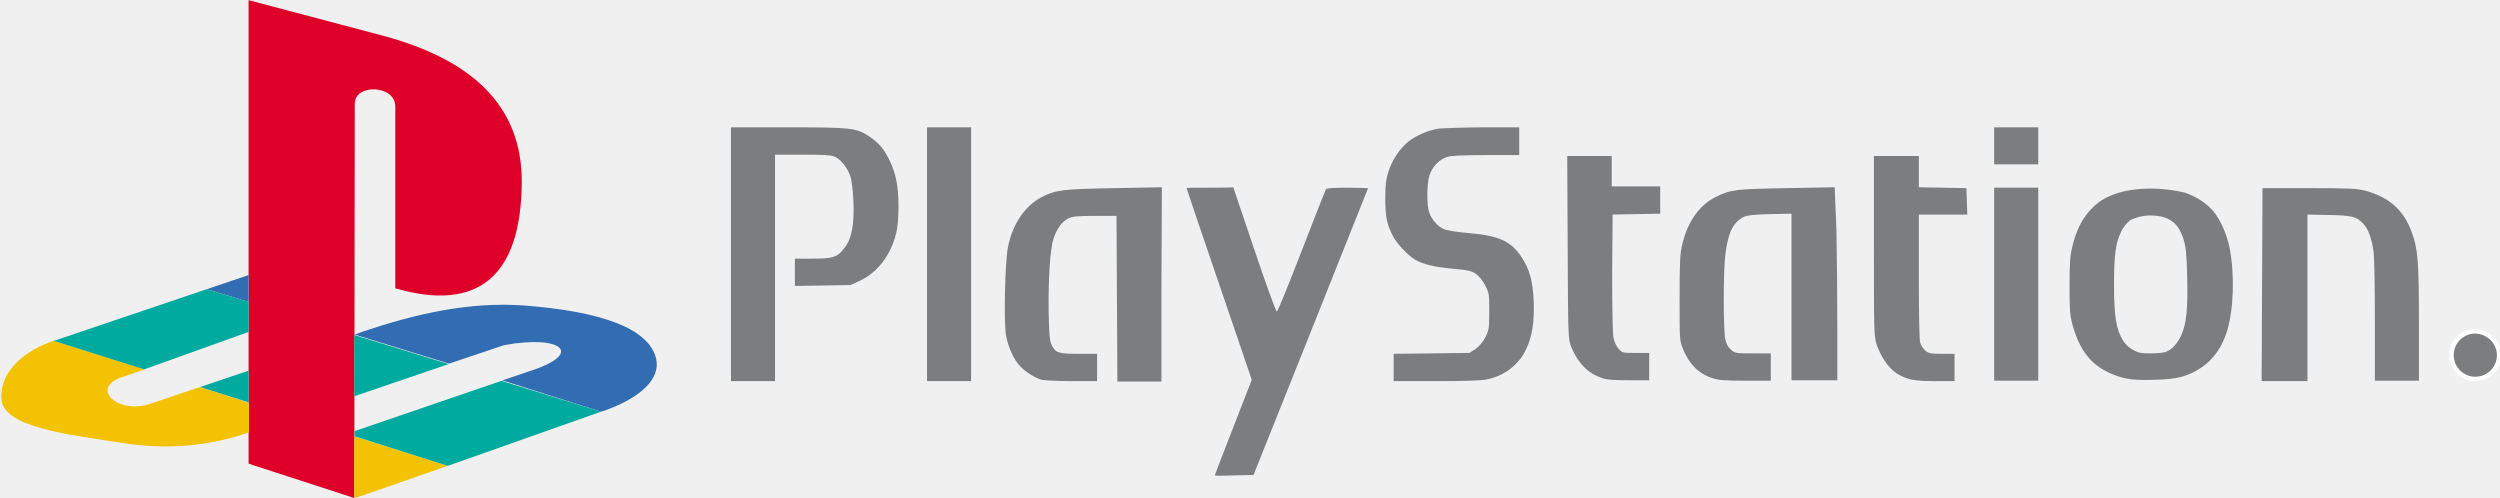
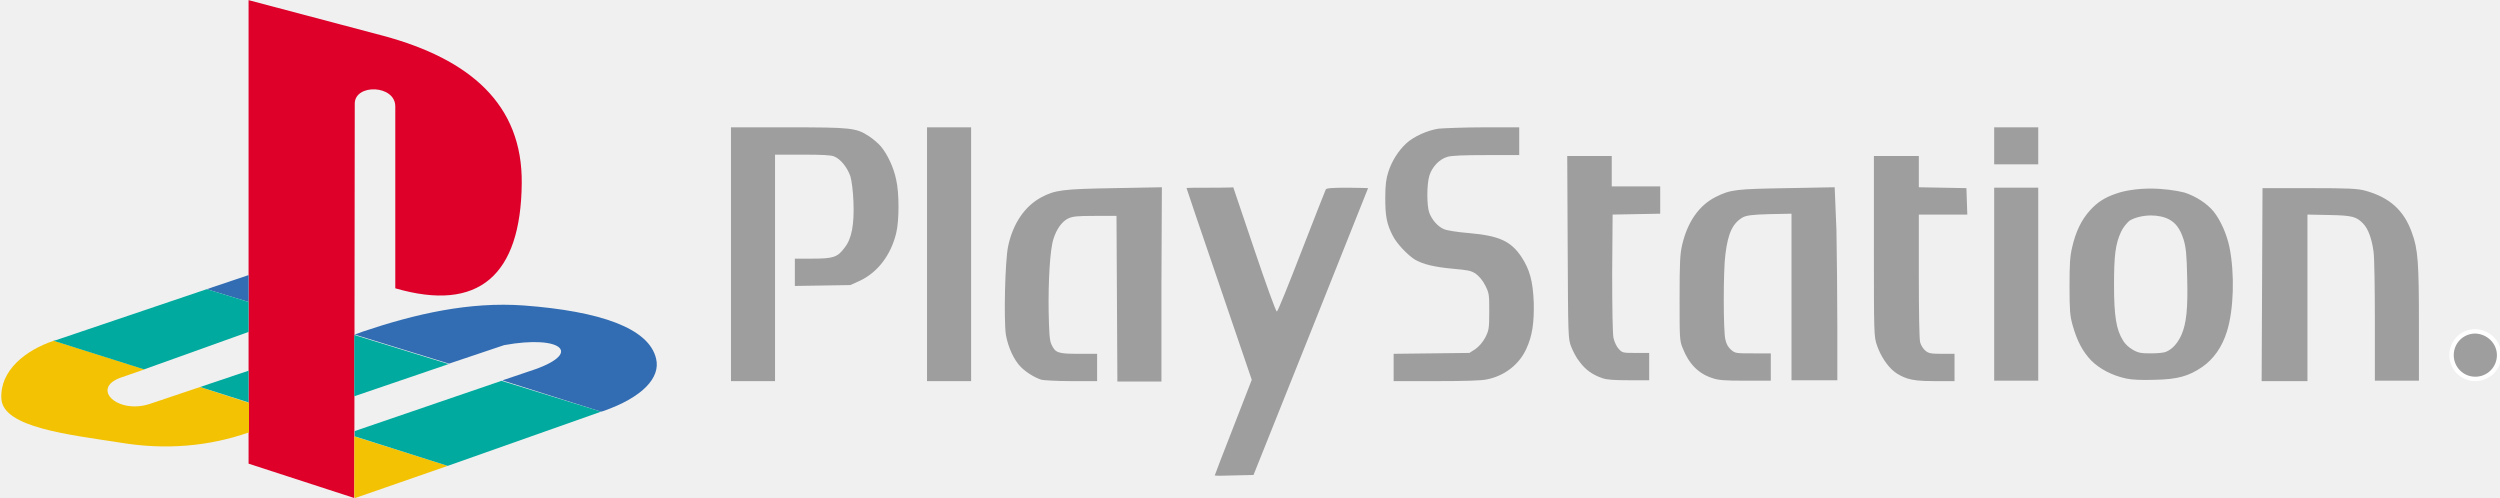
<svg xmlns="http://www.w3.org/2000/svg" version="1.1" id="svg2" x="0px" y="0px" viewBox="0 0 567.4 113" enable-background="new 0 0 567.4 113" xml:space="preserve">
  <g>
-     <path id="path2998" fill="#7b7d7f" d="M165.9,28.9v28.8v28.8h5h5V60.8V35.1h6.2c4.5,0,6.5,0.1,7.2,0.4c1.5,0.6,3,2.5,3.7,4.5   c0.3,1,0.6,3.3,0.7,5.8c0.2,5.2-0.4,8.4-2,10.4c-1.6,2.2-2.6,2.5-7.3,2.5h-4v3.1v3.1l6.3-0.1l6.3-0.1l2.2-1c4-1.9,7-5.8,8.2-10.8   c0.7-2.8,0.7-9.1,0-12.1c-0.6-2.9-2-5.8-3.5-7.6c-0.6-0.7-1.9-1.8-2.7-2.3c-2.9-1.9-4.1-2-18.4-2C178.8,28.9,165.9,28.9,165.9,28.9   z M210.4,28.9v28.8v28.8h5h5V57.7V28.9h-5H210.4z M336.8,28.9c-4.5,0-9.2,0.2-10.3,0.3c-2.6,0.4-5.7,1.8-7.4,3.4   c-1.7,1.6-3.2,3.9-4,6.4c-0.5,1.5-0.7,3-0.7,5.9c0,4.1,0.3,5.9,1.7,8.6c0.9,1.8,3.4,4.4,5,5.4c1.9,1.1,4.4,1.7,8.7,2.1   c3.3,0.3,4,0.4,5.1,1.1c0.8,0.6,1.6,1.5,2.2,2.7c0.9,1.8,0.9,2.1,0.9,6c0,3.8-0.1,4.2-0.9,5.8c-0.6,1.1-1.4,2-2.2,2.6l-1.4,0.9   l-8.6,0.1l-8.6,0.1v3.1v3.1h9.7c5.9,0,10.4-0.1,11.5-0.4c4-0.8,7.3-3.4,8.9-6.9c1.4-3,1.8-6,1.7-10.6c-0.2-4.8-0.9-7.4-2.8-10.3   c-2.4-3.6-5.1-4.8-11.9-5.4c-2.5-0.2-5.1-0.6-5.7-0.9c-1.4-0.6-2.7-2.1-3.3-3.7c-0.6-1.6-0.6-6.4,0-8.4c0.6-2,2.3-3.8,4.1-4.3   c0.9-0.3,3.9-0.4,8.8-0.4h7.5V32v-3.1L336.8,28.9L336.8,28.9z M452.6,28.9v4.2v4.2h5h5v-4.2v-4.2h-5   C457.6,28.9,452.6,28.9,452.6,28.9z M355.7,35.4l0.1,20.7c0.1,20.4,0.1,20.8,0.8,22.6c0.4,1,1.2,2.6,1.9,3.4c1.3,1.8,3,3,5.1,3.7   c1,0.4,2.8,0.5,6.1,0.5l4.6,0v-3.1v-3.1h-3c-2.9,0-3.1,0-3.9-0.9c-0.5-0.5-1-1.6-1.2-2.5c-0.2-1-0.3-6.4-0.3-14.8l0.1-13.2l5.4-0.1   l5.4-0.1v-3.1v-3.1h-5.5h-5.5V39v-3.6h-5H355.7L355.7,35.4z M425.3,35.4v20.5c0,19.8,0,20.5,0.7,22.5c0.8,2.3,2.3,4.7,4,6   c0.6,0.5,1.9,1.2,2.9,1.5c1.3,0.4,2.7,0.6,6.2,0.6l4.5,0v-3.1v-3.1h-2.9c-2.4,0-3-0.1-3.7-0.7c-0.5-0.4-1-1.2-1.2-1.9   c-0.2-0.7-0.3-6.6-0.3-15.1V48.7h5.5h5.5l-0.1-3l-0.1-3l-5.4-0.1l-5.4-0.1V39v-3.6h-5H425.3L425.3,35.4z M416.4,42.5l-10.8,0.2   c-11.6,0.2-12.8,0.3-16.2,2c-3.8,1.9-6.4,5.7-7.6,10.8c-0.5,2.1-0.6,4-0.6,12.1c0,9.2,0,9.7,0.7,11.4c1.4,3.6,3.6,5.8,6.7,6.8   c1.4,0.5,2.8,0.6,7.5,0.6l5.8,0v-3.1v-3.1h-4c-3.8,0-4.1,0-5-0.8c-0.6-0.5-1.1-1.3-1.3-2.3c-0.5-1.8-0.5-15.9,0-19.4   c0.6-4.9,1.7-7.1,4-8.4c0.8-0.4,2.1-0.6,6-0.7l5-0.1v18.9v18.9h5.2h5.2V74.3c0-6.7-0.1-16.6-0.2-22L416.4,42.5z M263.7,42.5   l-10.8,0.2c-11.7,0.2-13.4,0.4-16.6,2.1c-3.7,2-6.4,5.9-7.5,11.1c-0.7,3.3-1,16.8-0.5,20.1c0.5,2.8,1.8,5.7,3.4,7.3   c1.2,1.2,3.1,2.4,4.7,2.9c0.4,0.1,3.5,0.3,6.7,0.3l5.9,0v-3.1v-3.1h-4.2c-4.7,0-5.3-0.2-6.2-2.2c-0.4-0.9-0.5-2.7-0.6-7.4   c-0.1-6.8,0.3-14.1,1.1-16.5c0.7-2.2,1.9-3.9,3.3-4.6c1.1-0.5,2-0.6,6.1-0.6l4.9,0l0.1,18.8l0.1,18.8h5h5v-22L263.7,42.5   L263.7,42.5z M274.6,42.6c-2.9,0-5.3,0-5.3,0.1c0,0,3.3,9.9,7.4,21.8l7.4,21.7L279.9,97c-2.3,5.9-4.2,10.8-4.2,10.9s2,0.1,4.4,0   l4.4-0.1l13-32.5c7.1-17.9,13-32.5,13-32.6c0,0-2.1-0.1-4.7-0.1c-3.4,0-4.8,0.1-4.9,0.4c-0.1,0.2-2.6,6.5-5.5,14   c-2.9,7.5-5.4,13.7-5.6,13.7c-0.2,0.1-2.5-6.3-5.1-14l-4.8-14.2C279.9,42.6,274.6,42.6,274.6,42.6z M452.6,42.6v21.9v21.9h5h5V64.5   V42.6h-5H452.6z M513.5,42.7l-0.1,21.9h0l-0.1,21.9h5.2h5.2V67.6V48.7l5,0.1c5.3,0.1,6.1,0.4,7.6,1.9c1.2,1.2,2,3.5,2.4,6.4   c0.2,1.5,0.3,8.6,0.3,16v13.3h5h5l0-12.9c0-13.7-0.2-17-1.6-20.7c-1.8-5.1-5.1-8-10.5-9.5c-1.8-0.5-3.7-0.6-12.8-0.6L513.5,42.7   L513.5,42.7z M488.1,42.8c-2.8,0-5.7,0.4-7.7,1.1c-2.7,0.9-4.4,2-6.1,3.9c-1.9,2.1-3.2,4.8-4,8.3c-0.5,2.1-0.6,3.8-0.6,8.9   c0,5.4,0.1,6.7,0.7,8.8c1,3.6,2.3,6,4.2,8c1.9,1.9,4.7,3.4,7.9,4.1c1.4,0.3,3.4,0.4,6.5,0.3c5.2-0.1,7.7-0.8,10.8-2.9   c2.6-1.8,4.5-4.5,5.6-8c1.6-5,1.8-13.2,0.6-19.2c-0.6-2.9-2-6.1-3.6-8.1c-1.5-1.8-3.9-3.4-6.6-4.3   C493.8,43.2,490.9,42.8,488.1,42.8L488.1,42.8z M488.2,48.9c1.5,0,3,0.3,4.1,0.9c1.5,0.8,2.5,2.1,3.3,4.6c0.5,1.7,0.7,3.2,0.8,8.6   c0.2,7.1-0.2,10.5-1.3,13c-0.8,1.8-2,3.2-3.4,3.8c-0.6,0.3-2.2,0.4-3.6,0.4c-2.1,0-2.8-0.1-4-0.8c-0.9-0.5-1.8-1.3-2.3-2.2   c-1.5-2.4-2-5.5-2-12.5c0-6.7,0.3-9.3,1.6-12.1c0.4-0.9,1.3-2,1.9-2.5C484.4,49.4,486.3,48.9,488.2,48.9L488.2,48.9z" />
-     <path id="path3775" fill="#7b7d7f" d="M559.4,83.9h0.8v-2.8h1.8c0.5,0,0.8,0.1,0.9,0.2c0.1,0.1,0.2,0.5,0.3,1l0.1,0.8   c0,0.2,0,0.3,0.1,0.4c0,0.1,0.1,0.2,0.1,0.3h0.8v-0.2c-0.1-0.1-0.1-0.1-0.1-0.2c0-0.1-0.1-0.2-0.1-0.4l-0.1-1c0-0.5-0.1-0.8-0.2-1   c-0.1-0.3-0.3-0.4-0.6-0.5c0.3-0.1,0.6-0.2,0.7-0.5c0.2-0.3,0.3-0.6,0.3-1c0-0.3-0.1-0.6-0.2-0.9c-0.1-0.3-0.4-0.5-0.6-0.6   c-0.2-0.1-0.5-0.2-0.8-0.2c-0.2,0-0.5,0-0.9,0h-2.2L559.4,83.9L559.4,83.9z M560.2,80.4v-2.3h1.6c0.3,0,0.5,0,0.7,0   c0.2,0,0.4,0.1,0.5,0.2c0.1,0.1,0.3,0.2,0.3,0.4c0.1,0.2,0.1,0.3,0.1,0.5c0,0.4-0.1,0.7-0.4,0.9c-0.2,0.2-0.6,0.3-1.2,0.3   L560.2,80.4L560.2,80.4z" />
-     <path id="path3004" fill="#7b7d7f" stroke="#FFFFFF" stroke-miterlimit="10" d="M567.2,80.6c0,3-2.4,5.4-5.4,5.4   c-3,0-5.4-2.4-5.4-5.4s2.4-5.4,5.4-5.4C564.8,75.3,567.2,77.7,567.2,80.6z" />
+     <path id="path2998" fill="#9e9e9e" d="M165.9,28.9v28.8v28.8h5h5V60.8V35.1h6.2c4.5,0,6.5,0.1,7.2,0.4c1.5,0.6,3,2.5,3.7,4.5   c0.3,1,0.6,3.3,0.7,5.8c0.2,5.2-0.4,8.4-2,10.4c-1.6,2.2-2.6,2.5-7.3,2.5h-4v3.1v3.1l6.3-0.1l6.3-0.1l2.2-1c4-1.9,7-5.8,8.2-10.8   c0.7-2.8,0.7-9.1,0-12.1c-0.6-2.9-2-5.8-3.5-7.6c-0.6-0.7-1.9-1.8-2.7-2.3c-2.9-1.9-4.1-2-18.4-2C178.8,28.9,165.9,28.9,165.9,28.9   z M210.4,28.9v28.8v28.8h5h5V57.7V28.9h-5H210.4z M336.8,28.9c-4.5,0-9.2,0.2-10.3,0.3c-2.6,0.4-5.7,1.8-7.4,3.4   c-1.7,1.6-3.2,3.9-4,6.4c-0.5,1.5-0.7,3-0.7,5.9c0,4.1,0.3,5.9,1.7,8.6c0.9,1.8,3.4,4.4,5,5.4c1.9,1.1,4.4,1.7,8.7,2.1   c3.3,0.3,4,0.4,5.1,1.1c0.8,0.6,1.6,1.5,2.2,2.7c0.9,1.8,0.9,2.1,0.9,6c0,3.8-0.1,4.2-0.9,5.8c-0.6,1.1-1.4,2-2.2,2.6l-1.4,0.9   l-8.6,0.1l-8.6,0.1v3.1v3.1h9.7c5.9,0,10.4-0.1,11.5-0.4c4-0.8,7.3-3.4,8.9-6.9c1.4-3,1.8-6,1.7-10.6c-0.2-4.8-0.9-7.4-2.8-10.3   c-2.4-3.6-5.1-4.8-11.9-5.4c-2.5-0.2-5.1-0.6-5.7-0.9c-1.4-0.6-2.7-2.1-3.3-3.7c-0.6-1.6-0.6-6.4,0-8.4c0.6-2,2.3-3.8,4.1-4.3   c0.9-0.3,3.9-0.4,8.8-0.4h7.5V32v-3.1L336.8,28.9L336.8,28.9z M452.6,28.9v4.2v4.2h5h5v-4.2v-4.2h-5   C457.6,28.9,452.6,28.9,452.6,28.9z M355.7,35.4l0.1,20.7c0.1,20.4,0.1,20.8,0.8,22.6c0.4,1,1.2,2.6,1.9,3.4c1.3,1.8,3,3,5.1,3.7   c1,0.4,2.8,0.5,6.1,0.5l4.6,0v-3.1v-3.1h-3c-2.9,0-3.1,0-3.9-0.9c-0.5-0.5-1-1.6-1.2-2.5c-0.2-1-0.3-6.4-0.3-14.8l0.1-13.2l5.4-0.1   l5.4-0.1v-3.1v-3.1h-5.5h-5.5V39v-3.6h-5H355.7L355.7,35.4z M425.3,35.4v20.5c0,19.8,0,20.5,0.7,22.5c0.8,2.3,2.3,4.7,4,6   c0.6,0.5,1.9,1.2,2.9,1.5c1.3,0.4,2.7,0.6,6.2,0.6l4.5,0v-3.1v-3.1h-2.9c-2.4,0-3-0.1-3.7-0.7c-0.5-0.4-1-1.2-1.2-1.9   c-0.2-0.7-0.3-6.6-0.3-15.1V48.7h5.5h5.5l-0.1-3l-0.1-3l-5.4-0.1l-5.4-0.1V39v-3.6h-5H425.3L425.3,35.4z M416.4,42.5l-10.8,0.2   c-11.6,0.2-12.8,0.3-16.2,2c-3.8,1.9-6.4,5.7-7.6,10.8c-0.5,2.1-0.6,4-0.6,12.1c0,9.2,0,9.7,0.7,11.4c1.4,3.6,3.6,5.8,6.7,6.8   c1.4,0.5,2.8,0.6,7.5,0.6l5.8,0v-3.1v-3.1h-4c-3.8,0-4.1,0-5-0.8c-0.6-0.5-1.1-1.3-1.3-2.3c-0.5-1.8-0.5-15.9,0-19.4   c0.6-4.9,1.7-7.1,4-8.4c0.8-0.4,2.1-0.6,6-0.7l5-0.1v18.9v18.9h5.2h5.2V74.3c0-6.7-0.1-16.6-0.2-22L416.4,42.5z M263.7,42.5   l-10.8,0.2c-11.7,0.2-13.4,0.4-16.6,2.1c-3.7,2-6.4,5.9-7.5,11.1c-0.7,3.3-1,16.8-0.5,20.1c0.5,2.8,1.8,5.7,3.4,7.3   c1.2,1.2,3.1,2.4,4.7,2.9c0.4,0.1,3.5,0.3,6.7,0.3l5.9,0v-3.1v-3.1h-4.2c-4.7,0-5.3-0.2-6.2-2.2c-0.4-0.9-0.5-2.7-0.6-7.4   c-0.1-6.8,0.3-14.1,1.1-16.5c0.7-2.2,1.9-3.9,3.3-4.6c1.1-0.5,2-0.6,6.1-0.6l4.9,0l0.1,18.8l0.1,18.8h5h5v-22L263.7,42.5   L263.7,42.5z M274.6,42.6c-2.9,0-5.3,0-5.3,0.1c0,0,3.3,9.9,7.4,21.8l7.4,21.7L279.9,97c-2.3,5.9-4.2,10.8-4.2,10.9s2,0.1,4.4,0   l4.4-0.1l13-32.5c7.1-17.9,13-32.5,13-32.6c0,0-2.1-0.1-4.7-0.1c-3.4,0-4.8,0.1-4.9,0.4c-0.1,0.2-2.6,6.5-5.5,14   c-2.9,7.5-5.4,13.7-5.6,13.7c-0.2,0.1-2.5-6.3-5.1-14l-4.8-14.2C279.9,42.6,274.6,42.6,274.6,42.6z M452.6,42.6v21.9v21.9h5h5V64.5   V42.6h-5H452.6z M513.5,42.7l-0.1,21.9h0l-0.1,21.9h5.2h5.2V67.6V48.7l5,0.1c5.3,0.1,6.1,0.4,7.6,1.9c1.2,1.2,2,3.5,2.4,6.4   c0.2,1.5,0.3,8.6,0.3,16v13.3h5h5l0-12.9c0-13.7-0.2-17-1.6-20.7c-1.8-5.1-5.1-8-10.5-9.5c-1.8-0.5-3.7-0.6-12.8-0.6L513.5,42.7   L513.5,42.7z M488.1,42.8c-2.8,0-5.7,0.4-7.7,1.1c-2.7,0.9-4.4,2-6.1,3.9c-1.9,2.1-3.2,4.8-4,8.3c-0.5,2.1-0.6,3.8-0.6,8.9   c0,5.4,0.1,6.7,0.7,8.8c1,3.6,2.3,6,4.2,8c1.9,1.9,4.7,3.4,7.9,4.1c1.4,0.3,3.4,0.4,6.5,0.3c5.2-0.1,7.7-0.8,10.8-2.9   c2.6-1.8,4.5-4.5,5.6-8c1.6-5,1.8-13.2,0.6-19.2c-0.6-2.9-2-6.1-3.6-8.1c-1.5-1.8-3.9-3.4-6.6-4.3   C493.8,43.2,490.9,42.8,488.1,42.8L488.1,42.8z M488.2,48.9c1.5,0,3,0.3,4.1,0.9c1.5,0.8,2.5,2.1,3.3,4.6c0.5,1.7,0.7,3.2,0.8,8.6   c0.2,7.1-0.2,10.5-1.3,13c-0.8,1.8-2,3.2-3.4,3.8c-0.6,0.3-2.2,0.4-3.6,0.4c-2.1,0-2.8-0.1-4-0.8c-0.9-0.5-1.8-1.3-2.3-2.2   c-1.5-2.4-2-5.5-2-12.5c0-6.7,0.3-9.3,1.6-12.1c0.4-0.9,1.3-2,1.9-2.5C484.4,49.4,486.3,48.9,488.2,48.9L488.2,48.9z" />
+     <path id="path3775" fill="#9e9e9e" d="M559.4,83.9h0.8v-2.8h1.8c0.5,0,0.8,0.1,0.9,0.2c0.1,0.1,0.2,0.5,0.3,1l0.1,0.8   c0,0.2,0,0.3,0.1,0.4c0,0.1,0.1,0.2,0.1,0.3h0.8v-0.2c-0.1-0.1-0.1-0.1-0.1-0.2c0-0.1-0.1-0.2-0.1-0.4l-0.1-1c0-0.5-0.1-0.8-0.2-1   c-0.1-0.3-0.3-0.4-0.6-0.5c0.3-0.1,0.6-0.2,0.7-0.5c0.2-0.3,0.3-0.6,0.3-1c0-0.3-0.1-0.6-0.2-0.9c-0.1-0.3-0.4-0.5-0.6-0.6   c-0.2-0.1-0.5-0.2-0.8-0.2c-0.2,0-0.5,0-0.9,0h-2.2L559.4,83.9L559.4,83.9z M560.2,80.4v-2.3h1.6c0.3,0,0.5,0,0.7,0   c0.2,0,0.4,0.1,0.5,0.2c0.1,0.1,0.3,0.2,0.3,0.4c0.1,0.2,0.1,0.3,0.1,0.5c0,0.4-0.1,0.7-0.4,0.9c-0.2,0.2-0.6,0.3-1.2,0.3   L560.2,80.4L560.2,80.4z" />
+     <path id="path3004" fill="#9e9e9e" stroke="#FFFFFF" stroke-miterlimit="10" d="M567.2,80.6c0,3-2.4,5.4-5.4,5.4   c-3,0-5.4-2.4-5.4-5.4s2.4-5.4,5.4-5.4C564.8,75.3,567.2,77.7,567.2,80.6z" />
    <g id="g3" transform="translate(-61.6856, -312.868)">
      <path id="path7" fill="#DE0029" d="M142.2,336.4l-0.1,89.5l-24-7.8V312.9l30.6,8.1c19.6,5.3,31.6,15.5,31.4,33.5    c-0.2,20.9-9.8,29.3-28.7,23.8v-41.2C151.5,332.1,142.2,331.8,142.2,336.4L142.2,336.4z" />
      <path id="path9" fill="#F3C202" d="M107.1,400.7l-11.3,3.8c-7.3,2.5-13.6-3.4-6.8-5.9l5.5-1.9l-20.6-6.5    c-6.3,2.1-12.3,6.7-11.9,13.2c0.4,6.5,15.3,8.1,26.8,9.9c10.7,1.8,20.5,0.8,29.4-2.3v-6.7L107.1,400.7L107.1,400.7z M142.3,425.9    l21-7.3l-21.2-6.7v13.6L142.3,425.9L142.3,425.9z" />
      <path id="path11" fill="#326DB3" d="M198.1,406.3l0.4-0.1c9.2-3.2,13.1-7.7,12.1-11.9c-1.6-7-12.8-10.8-30-12.1    c-12.4-0.9-24.6,1.9-36.5,5.9l-1.9,0.7l21.4,6.6l12.5-4.2c13.1-2.4,18.3,1.9,5.8,5.9l-6.2,2.1L198.1,406.3L198.1,406.3z     M118.1,375.3l-9.5,3.2l9.5,2.9V375.3L118.1,375.3z" />
      <path id="path13" fill="#00AA9E" d="M163.3,418.6l34.8-12.3l-22.6-7l-33.3,11.4v1.2L163.3,418.6L163.3,418.6z M118.1,397l-11,3.7    l11,3.5V397L118.1,397z M142.1,402.8v-13.9l21.4,6.6L142.1,402.8L142.1,402.8z M94.4,396.7l23.7-8.5v-6.8l-9.5-2.9l-34.3,11.6    c-0.1,0-0.3,0.1-0.5,0.1L94.4,396.7L94.4,396.7z" />
    </g>
  </g>
</svg>
